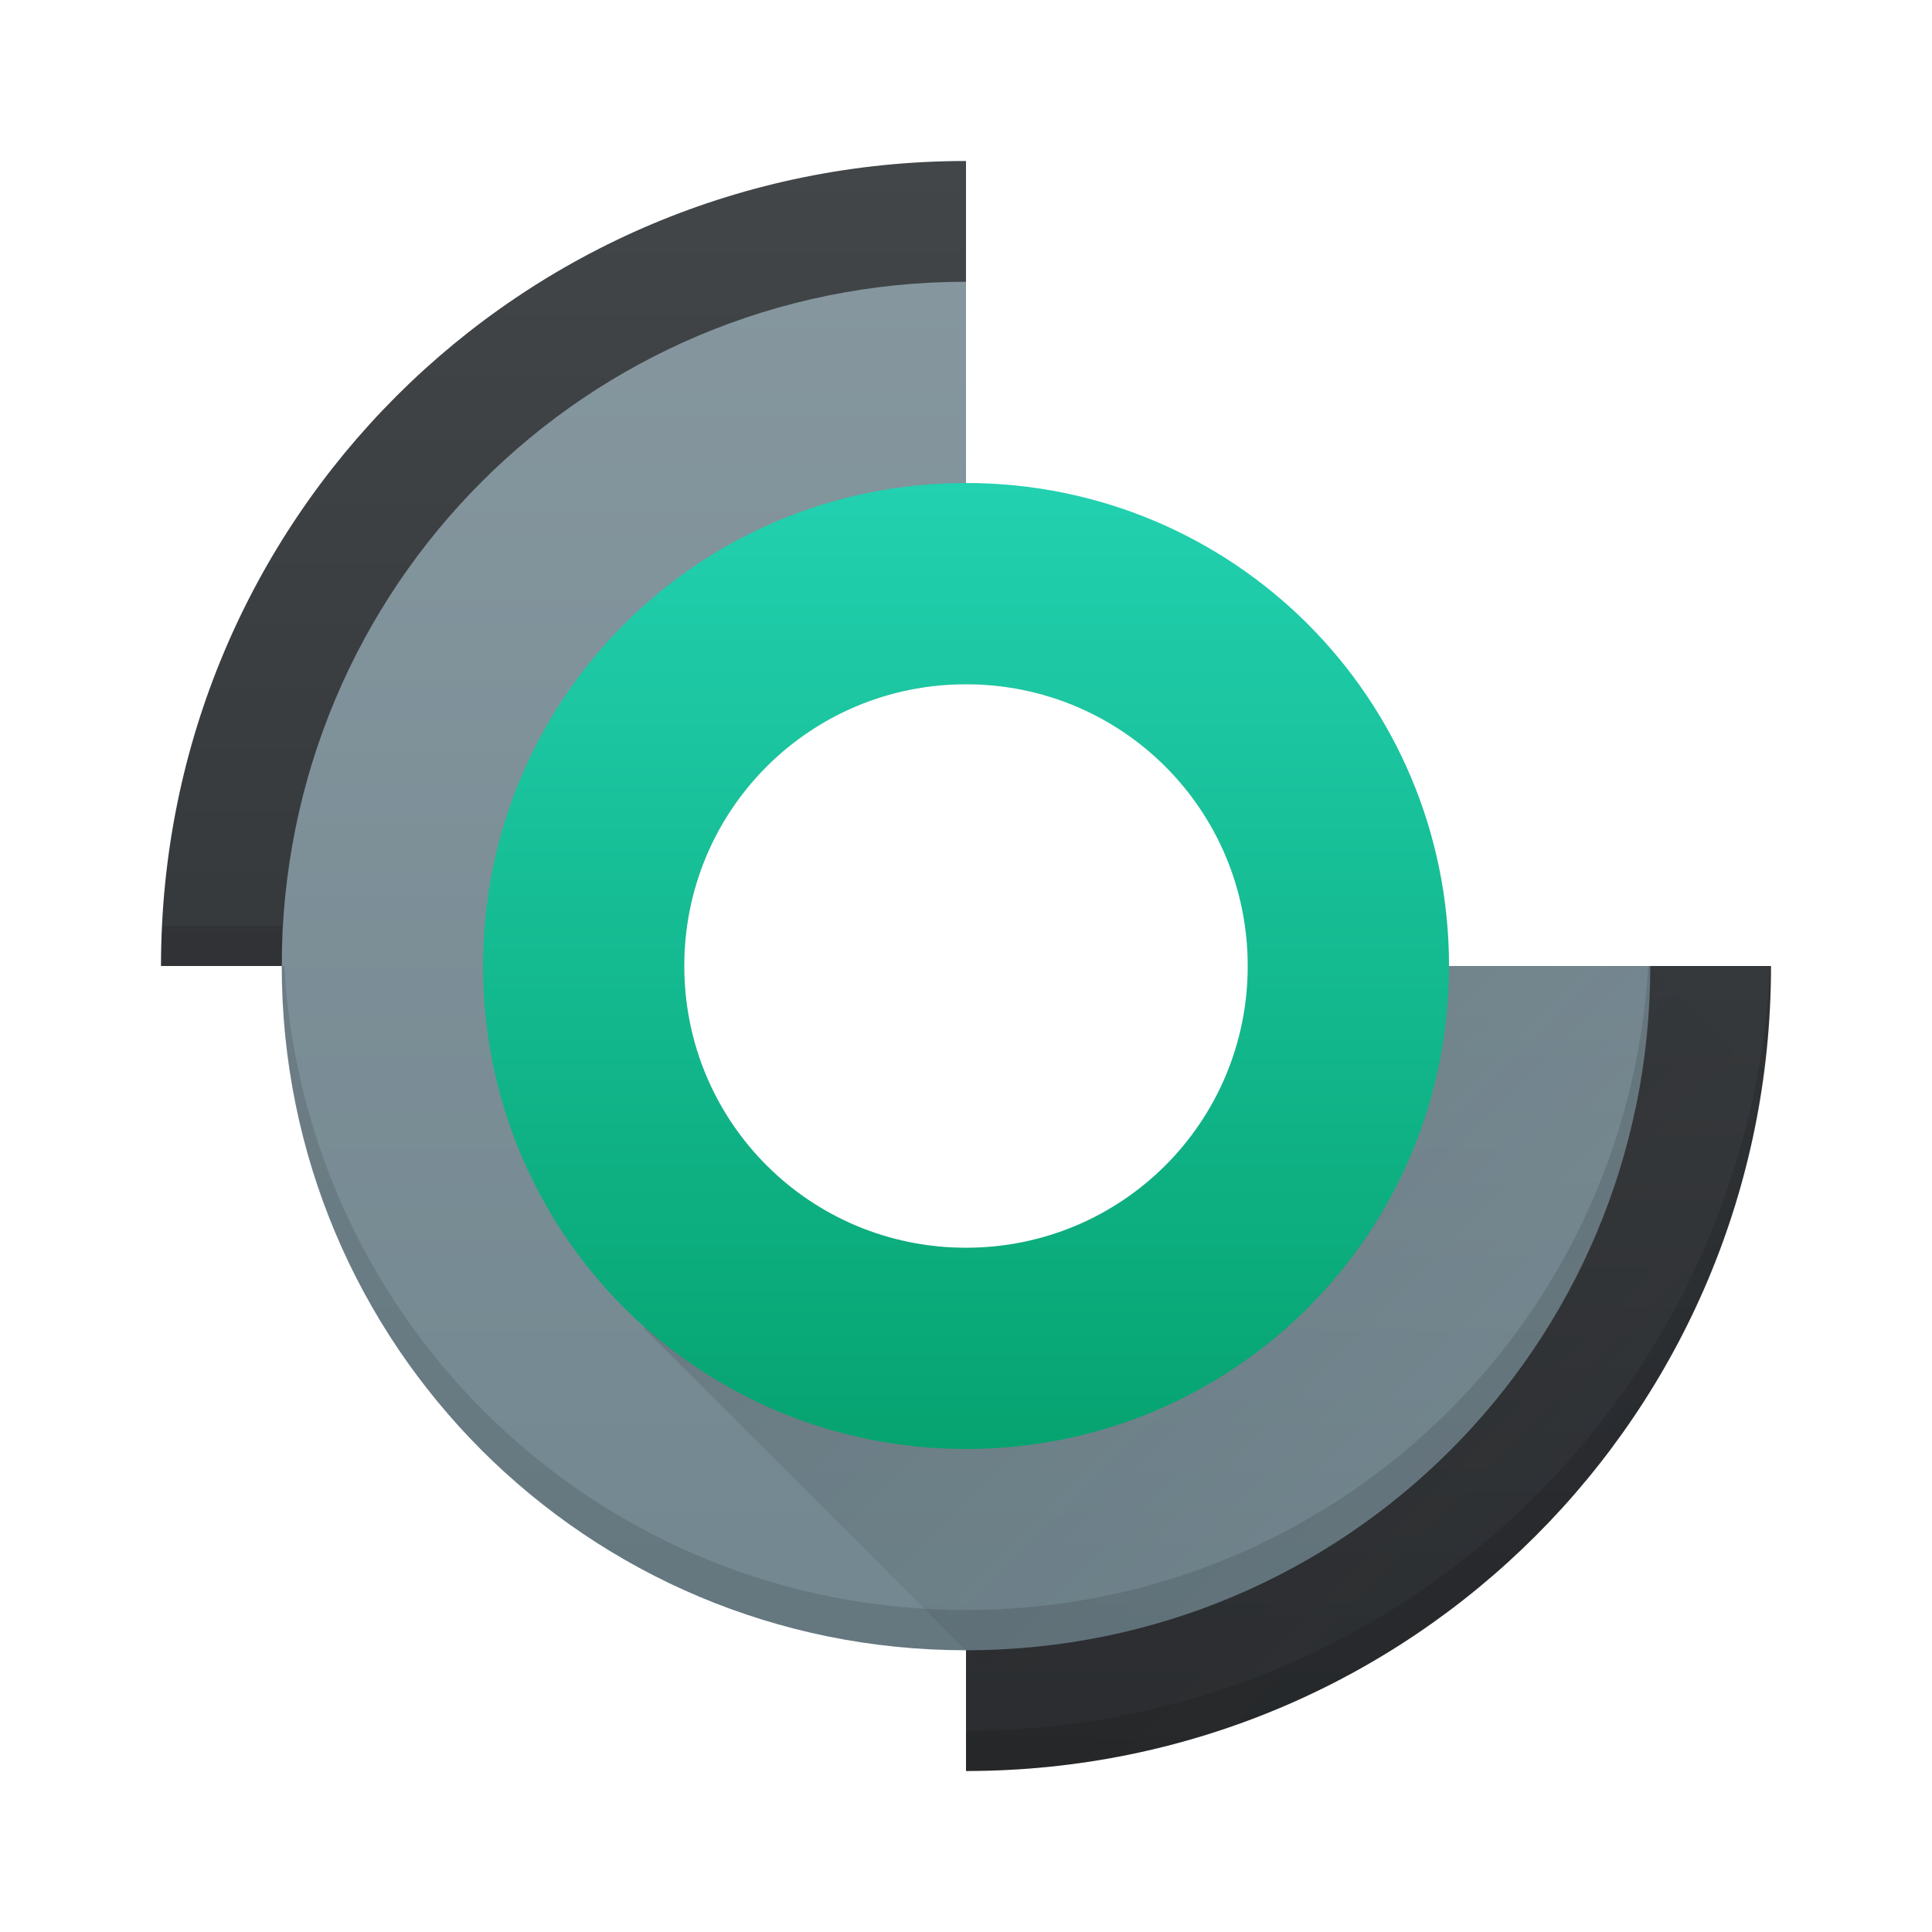
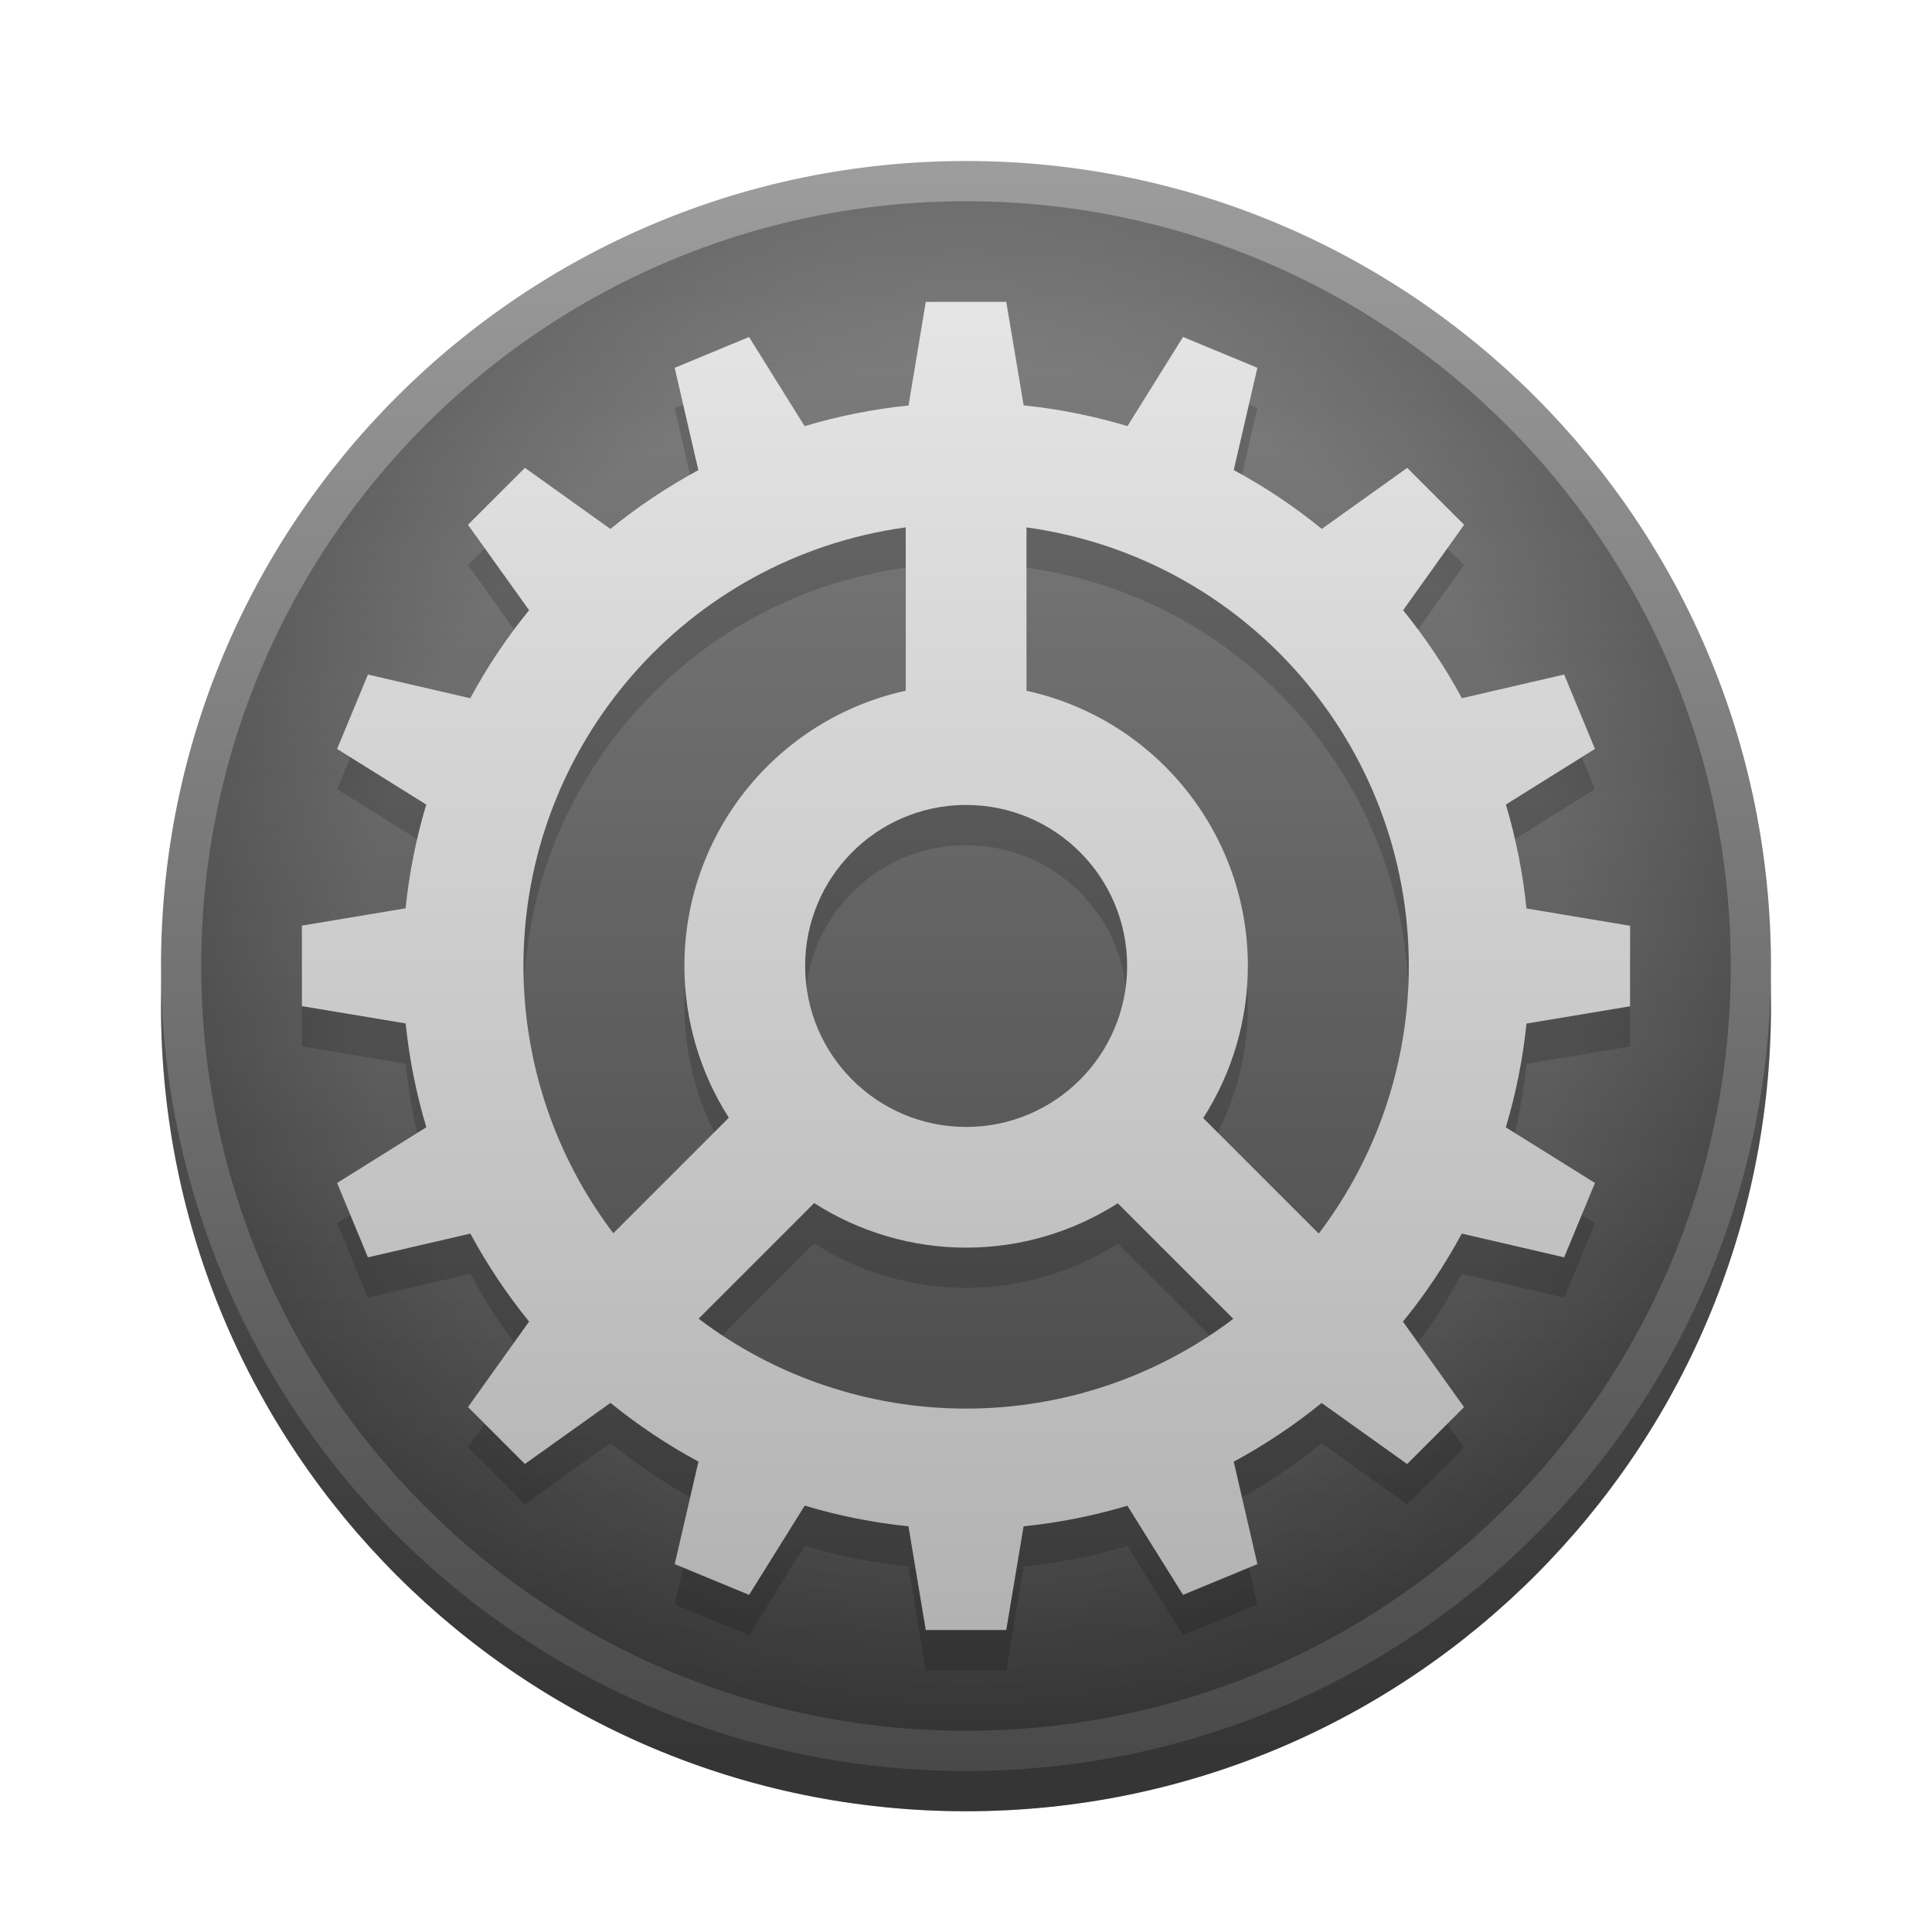
- <svg xmlns="http://www.w3.org/2000/svg" width="48" height="48">
+ <svg xmlns="http://www.w3.org/2000/svg" xmlns:xlink="http://www.w3.org/1999/xlink" version="1.1" viewBox="0 0 48 48">
  <defs>
-     <linearGradient id="a" y1="41" y2="7" x2="0" gradientUnits="userSpaceOnUse">
-       <stop stop-color="#728790" />
-       <stop offset="1" stop-color="#85969e" />
+     <linearGradient id="linearGradient1406" x1="30" x2="30" y1="30" y2="2" gradientTransform="matrix(1.428571 0 0 1.428571 1.142858 .7142843)" gradientUnits="userSpaceOnUse" xlink:href="#linearGradient1380-6" />
+     <linearGradient id="linearGradient1380-6">
+       <stop stop-color="#494949" offset="0" />
+       <stop stop-color="#9d9d9d" offset="1" />
    </linearGradient>
-     <linearGradient id="b" y1="36" y2="12" x2="0" gradientUnits="userSpaceOnUse">
-       <stop stop-color="#06a370" />
-       <stop offset="1" stop-color="#22d1b0" />
-     </linearGradient>
-     <linearGradient id="c" y1="44" y2="4" x2="0" gradientUnits="userSpaceOnUse">
-       <stop stop-color="#2a2c2f" />
-       <stop offset="1" stop-color="#424649" />
-     </linearGradient>
-     <linearGradient id="d" y1="15" x1="15" y2="44" x2="44" gradientUnits="userSpaceOnUse">
-       <stop stop-color="#020303" />
-       <stop offset="1" stop-color="#424649" stop-opacity="0" />
+     <radialGradient id="radialGradient1157" cx="16" cy="16" r="13" gradientTransform="matrix(1.461538 0 0 1.461538 .6153855 .6153835)" gradientUnits="userSpaceOnUse">
+       <stop stop-opacity="0" offset="0" />
+       <stop stop-opacity=".004" offset=".789" />
+       <stop stop-opacity=".157" offset="1" />
+     </radialGradient>
+     <linearGradient id="linearGradient928" x1="30" x2="30" y1="30" y2="2" gradientTransform="matrix(1.428571,0,0,1.428571,1.142858,1.142856)" gradientUnits="userSpaceOnUse" xlink:href="#linearGradient1380-6" />
+     <linearGradient id="linearGradient1182" x1="23.998" x2="23.998" y1="40.504" y2="7.506" gradientTransform="matrix(1.050936,0,0,1.050936,-6.685843,-5.001301)" gradientUnits="userSpaceOnUse">
+       <stop stop-color="#b2b2b2" offset="0" />
+       <stop stop-color="#e5e5e5" offset="1" />
    </linearGradient>
  </defs>
-   <g stroke-opacity=".55" stroke-width="2.8">
-     <path fill="url(#c)" d="m24 4c-11.08 0-20 8.92-20 20h7c0-7.202 5.798-13 13-13zm13 20c0 7.202-5.798 13-13 13v7c11.08 0 20-8.92 20-20z" />
-     <path fill="url(#a)" d="m24 7c-9.418 0-17 7.582-17 17 0 9.418 7.582 17 17 17 9.418 0 17-7.582 17-17h-7c0 5.54-4.46 10-10 10-5.54 0-10-4.46-10-10 0-5.54 4.46-10 10-10z" />
+   <g stroke-width="1.429">
+     <circle cx="24" cy="25" r="20" fill="url(#linearGradient1406)" />
+     <circle cx="24" cy="25" r="20" fill-opacity=".275" />
+     <circle cx="24" cy="24" r="20" fill="url(#linearGradient928)" />
  </g>
-   <path opacity=".2" fill="url(#d)" fill-rule="evenodd" d="m22 15l-7 7 2.68 10-1.68 1 10.801 10.801c8.829-1.227 15.773-8.171 17-17l-2.801-2.801h-5c0-3.597-1.575-6.804-4.066-9zm2 2c3.878 0 7 3.122 7 7 0 3.878-3.122 7-7 7-3.878 0-7-3.122-7-7 0-3.878 3.122-7 7-7" />
-   <g stroke-opacity=".55" stroke-width="2.8">
-     <path fill="url(#b)" d="m24 12c-6.648 0-12 5.352-12 12 0 6.648 5.352 12 12 12 6.648 0 12-5.352 12-12 0-6.648-5.352-12-12-12m0 5c3.878 0 7 3.122 7 7 0 3.878-3.122 7-7 7-3.878 0-7-3.122-7-7 0-3.878 3.122-7 7-7" />
-     <g fill-opacity=".118">
-       <path d="m4.03 23c-.016.332-.025.664-.025 1h3v-1h-2zm39.949 1c-.518 10.611-9.23 19-19.975 19v1c11.08 0 20-8.92 20-20z" />
-       <path d="m7 24c0 9.418 7.582 17 17 17 9.418 0 17-7.582 17-17h-.051c-.517 8.946-7.869 16-16.949 16-9.08 0-16.417-7.06-16.936-16z" />
-     </g>
+   <circle cx="24" cy="24" r="19" fill-opacity=".157" />
+   <circle cx="24" cy="24" r="19" fill="url(#radialGradient1157)" />
+   <g transform="matrix(.9514202 0 0 .9514203 6.365839 4.759227)" stroke-width="1.132">
+     <path d="m17.484 3.932-0.45 2.705c-0.919 0.094-1.828 0.275-2.714 0.54l-1.451-2.328-1.942 0.805 0.618 2.672c-0.812 0.439-1.581 0.953-2.297 1.535l-2.231-1.595-1.488 1.486 1.597 2.231c-0.584 0.716-1.098 1.486-1.537 2.299l-2.672-0.618-0.805 1.942 2.328 1.453c-0.265 0.884-0.445 1.791-0.54 2.709l-2.707 0.452v2.102l2.709 0.452c0.094 0.919 0.275 1.827 0.54 2.711l-2.33 1.455 0.805 1.942 2.675-0.62c0.438 0.812 0.951 1.581 1.533 2.297l-1.595 2.233 1.486 1.486 2.235-1.595c0.716 0.582 1.485 1.095 2.297 1.533l-0.62 2.677 1.942 0.803 1.453-2.33c0.884 0.265 1.791 0.445 2.709 0.54l0.452 2.709h2.102l0.452-2.709c0.919-0.094 1.827-0.274 2.711-0.538l1.453 2.328 1.942-0.803-0.618-2.675c0.811-0.438 1.58-0.951 2.295-1.533l2.233 1.595 1.486-1.486-1.595-2.233c0.584-0.716 1.098-1.486 1.537-2.299l2.672 0.62 0.805-1.942-2.328-1.453c0.265-0.884 0.445-1.791 0.54-2.709l2.705-0.452v-2.102l-2.705-0.452c-0.094-0.919-0.274-1.828-0.538-2.714l2.326-1.453-0.805-1.942-2.67 0.618c-0.439-0.812-0.953-1.581-1.535-2.297l1.593-2.231-1.486-1.486-2.231 1.593c-0.716-0.584-1.486-1.098-2.299-1.537l0.618-2.67-1.942-0.805-1.451 2.328c-0.885-0.265-1.793-0.447-2.711-0.542l-0.454-2.703zm-0.523 5.889v4.265c-3.375 0.741-5.78 3.731-5.78 7.186 1.96e-4 1.405 0.403 2.78 1.16 3.964l-3.017 3.017c-1.522-2.009-2.346-4.46-2.346-6.981 4.006e-4 -5.775 4.263-10.664 9.984-11.452zm3.153 0c5.721 0.788 9.983 5.676 9.984 11.452-7.9e-5 2.524-0.826 4.979-2.352 6.989l-3.017-3.017c0.761-1.185 1.165-2.564 1.166-3.972 2.44e-4 -3.456-2.405-6.446-5.78-7.186zm-1.64 7.248c0.021-1.61e-4 0.042-1.61e-4 0.064 0 2.322 0 4.204 1.882 4.204 4.204 0 2.322-1.882 4.204-4.204 4.204s-4.204-1.882-4.204-4.204c-2.62e-4 -2.297 1.843-4.169 4.14-4.204zm-3.904 10.396c1.184 0.759 2.561 1.163 3.968 1.164 1.403-3.66e-4 2.777-0.402 3.959-1.158l3.017 3.017c-2.008 1.521-4.458 2.344-6.977 2.344-2.522 2.06e-4 -4.975-0.824-6.985-2.348z" fill-opacity=".157" />
+     <path d="m17.484 2.881-0.45 2.705c-0.919 0.094-1.828 0.275-2.714 0.54l-1.451-2.328-1.942 0.805 0.618 2.672c-0.812 0.439-1.581 0.953-2.297 1.535l-2.231-1.595-1.488 1.486 1.597 2.231c-0.584 0.716-1.098 1.486-1.537 2.299l-2.672-0.618-0.805 1.942 2.328 1.453c-0.265 0.884-0.445 1.791-0.54 2.709l-2.707 0.452v2.102l2.709 0.452c0.094 0.919 0.275 1.827 0.54 2.711l-2.33 1.455 0.805 1.942 2.675-0.62c0.438 0.812 0.951 1.581 1.533 2.297l-1.595 2.233 1.486 1.486 2.235-1.595c0.716 0.582 1.485 1.095 2.297 1.533l-0.62 2.677 1.942 0.803 1.453-2.33c0.884 0.265 1.791 0.445 2.709 0.54l0.452 2.709h2.102l0.452-2.709c0.919-0.094 1.827-0.274 2.711-0.538l1.453 2.328 1.942-0.803-0.618-2.675c0.811-0.438 1.58-0.951 2.295-1.533l2.233 1.595 1.486-1.486-1.595-2.233c0.584-0.716 1.098-1.486 1.537-2.299l2.672 0.62 0.805-1.942-2.328-1.453c0.265-0.884 0.445-1.791 0.54-2.709l2.705-0.452v-2.102l-2.705-0.452c-0.094-0.919-0.274-1.828-0.538-2.714l2.326-1.453-0.805-1.942-2.67 0.618c-0.439-0.812-0.953-1.581-1.535-2.297l1.593-2.231-1.486-1.486-2.231 1.593c-0.716-0.584-1.486-1.098-2.299-1.537l0.618-2.67-1.942-0.805-1.451 2.328c-0.885-0.265-1.793-0.447-2.711-0.542l-0.454-2.703zm-0.523 5.889v4.265c-3.375 0.741-5.78 3.731-5.78 7.186 1.96e-4 1.405 0.403 2.78 1.16 3.964l-3.017 3.017c-1.522-2.009-2.346-4.46-2.346-6.981 4.006e-4 -5.775 4.263-10.664 9.984-11.452zm3.153 0c5.721 0.788 9.983 5.676 9.984 11.452-7.9e-5 2.524-0.826 4.979-2.352 6.989l-3.017-3.017c0.761-1.185 1.165-2.564 1.166-3.972 2.44e-4 -3.456-2.405-6.446-5.78-7.186zm-1.64 7.248c0.021-1.61e-4 0.042-1.61e-4 0.064 0 2.322 0 4.204 1.882 4.204 4.204 0 2.322-1.882 4.204-4.204 4.204-2.322 1e-6 -4.204-1.882-4.204-4.204-2.63e-4 -2.297 1.843-4.169 4.14-4.204zm-3.904 10.396c1.184 0.759 2.561 1.163 3.968 1.164 1.403-3.67e-4 2.777-0.402 3.959-1.158l3.017 3.017c-2.008 1.521-4.458 2.344-6.977 2.344-2.522 2.06e-4 -4.975-0.824-6.985-2.348z" fill="url(#linearGradient1182)" />
  </g>
</svg>
